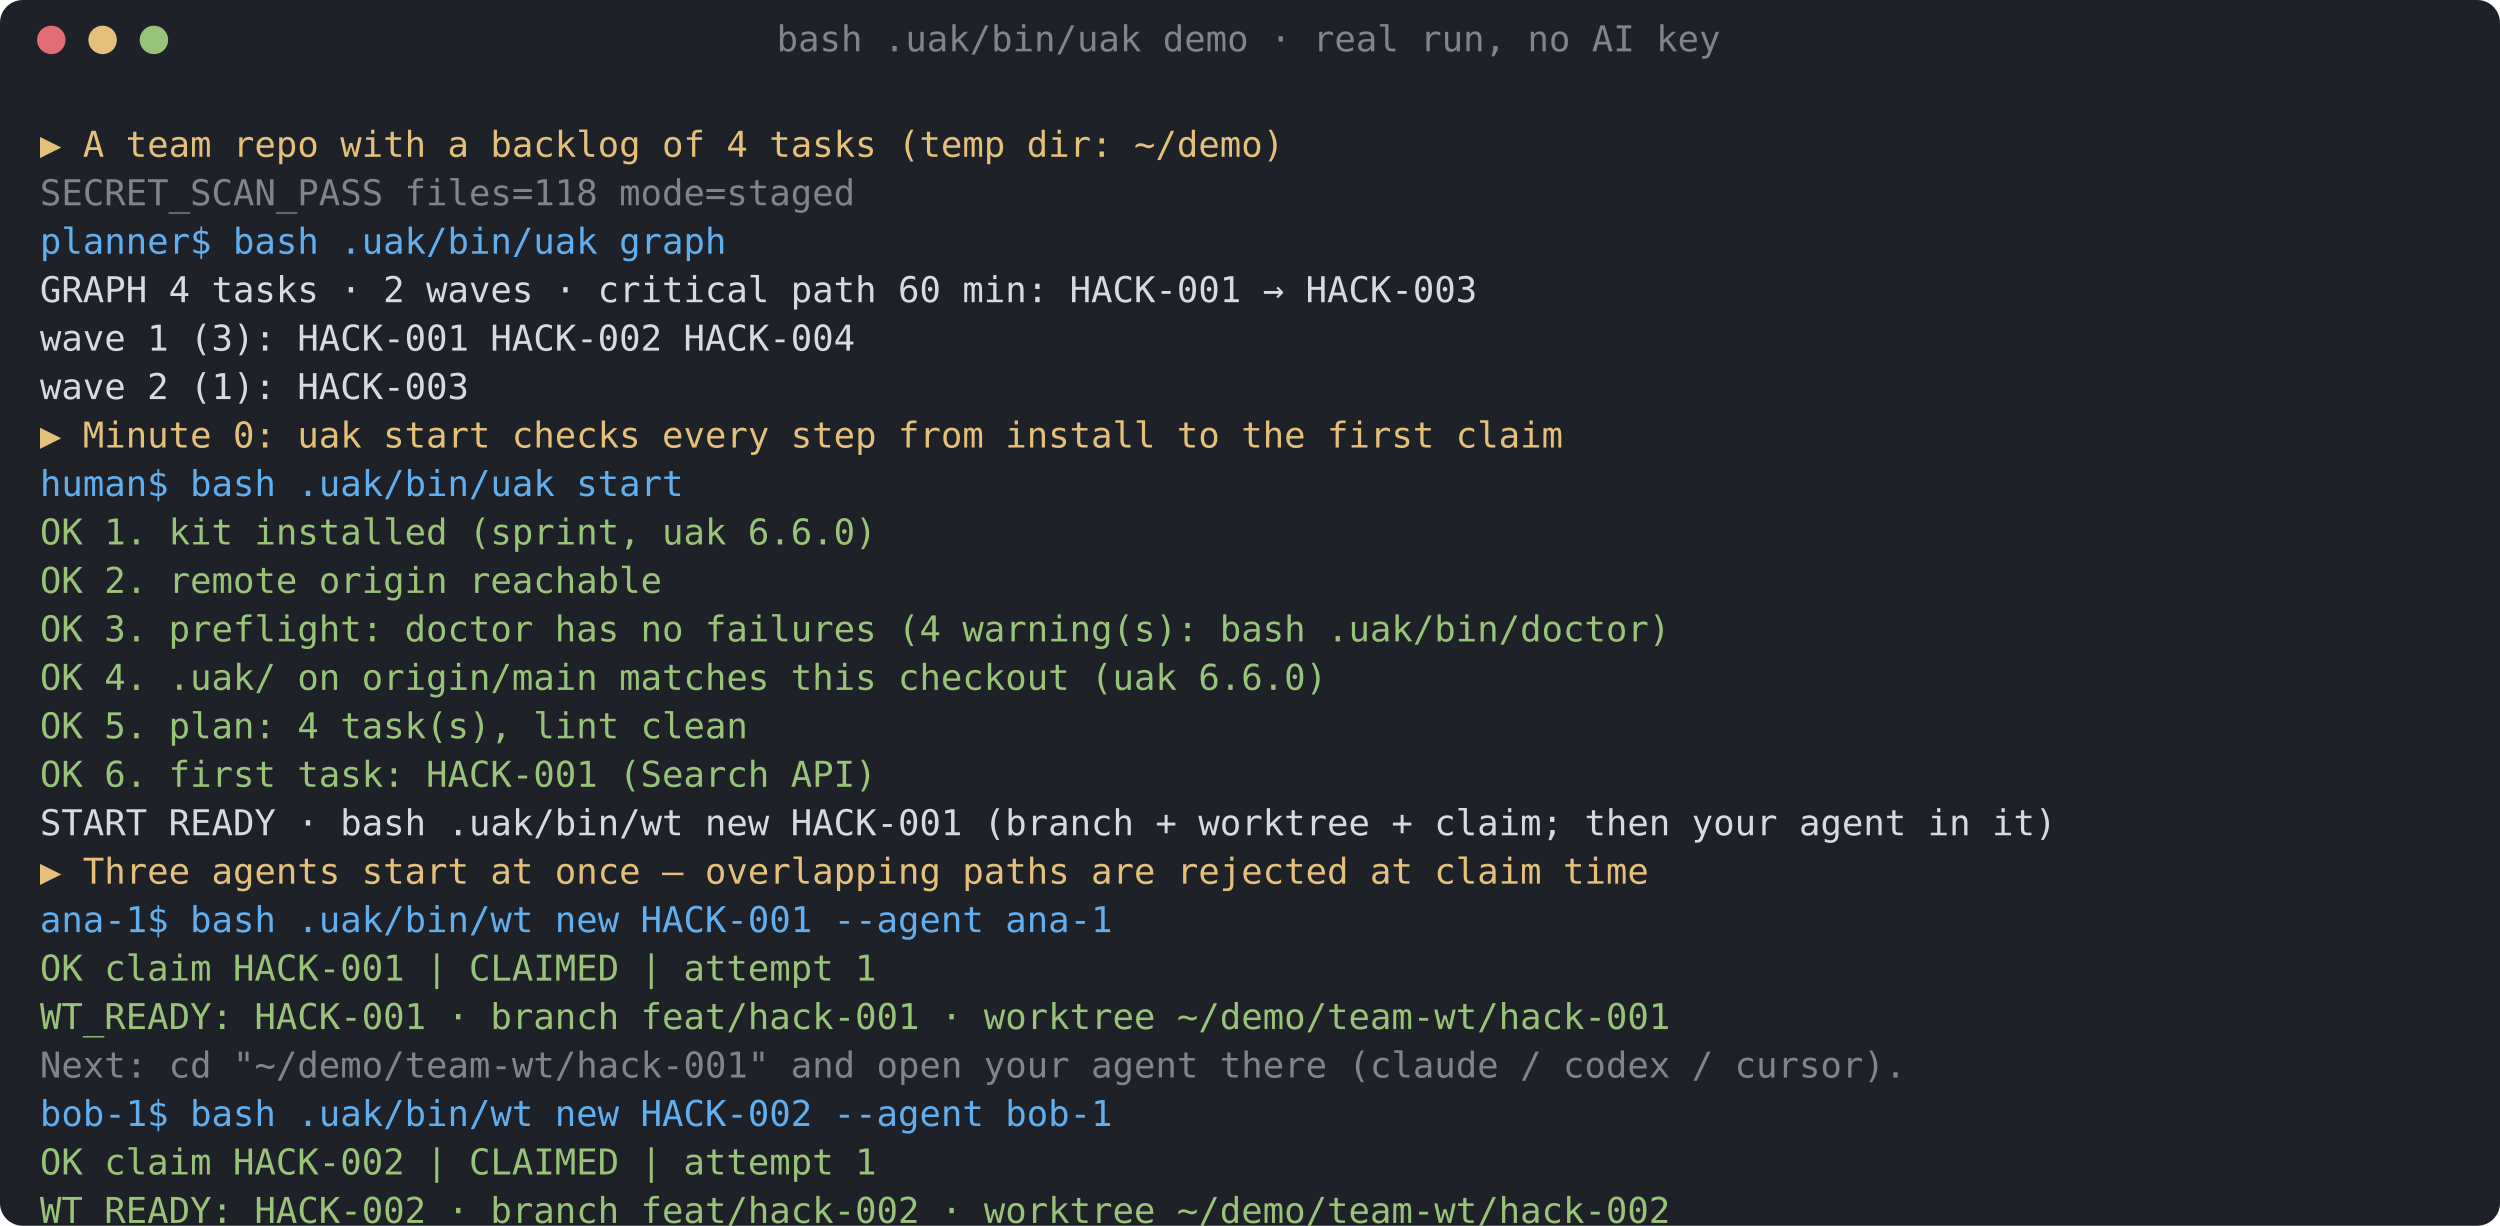
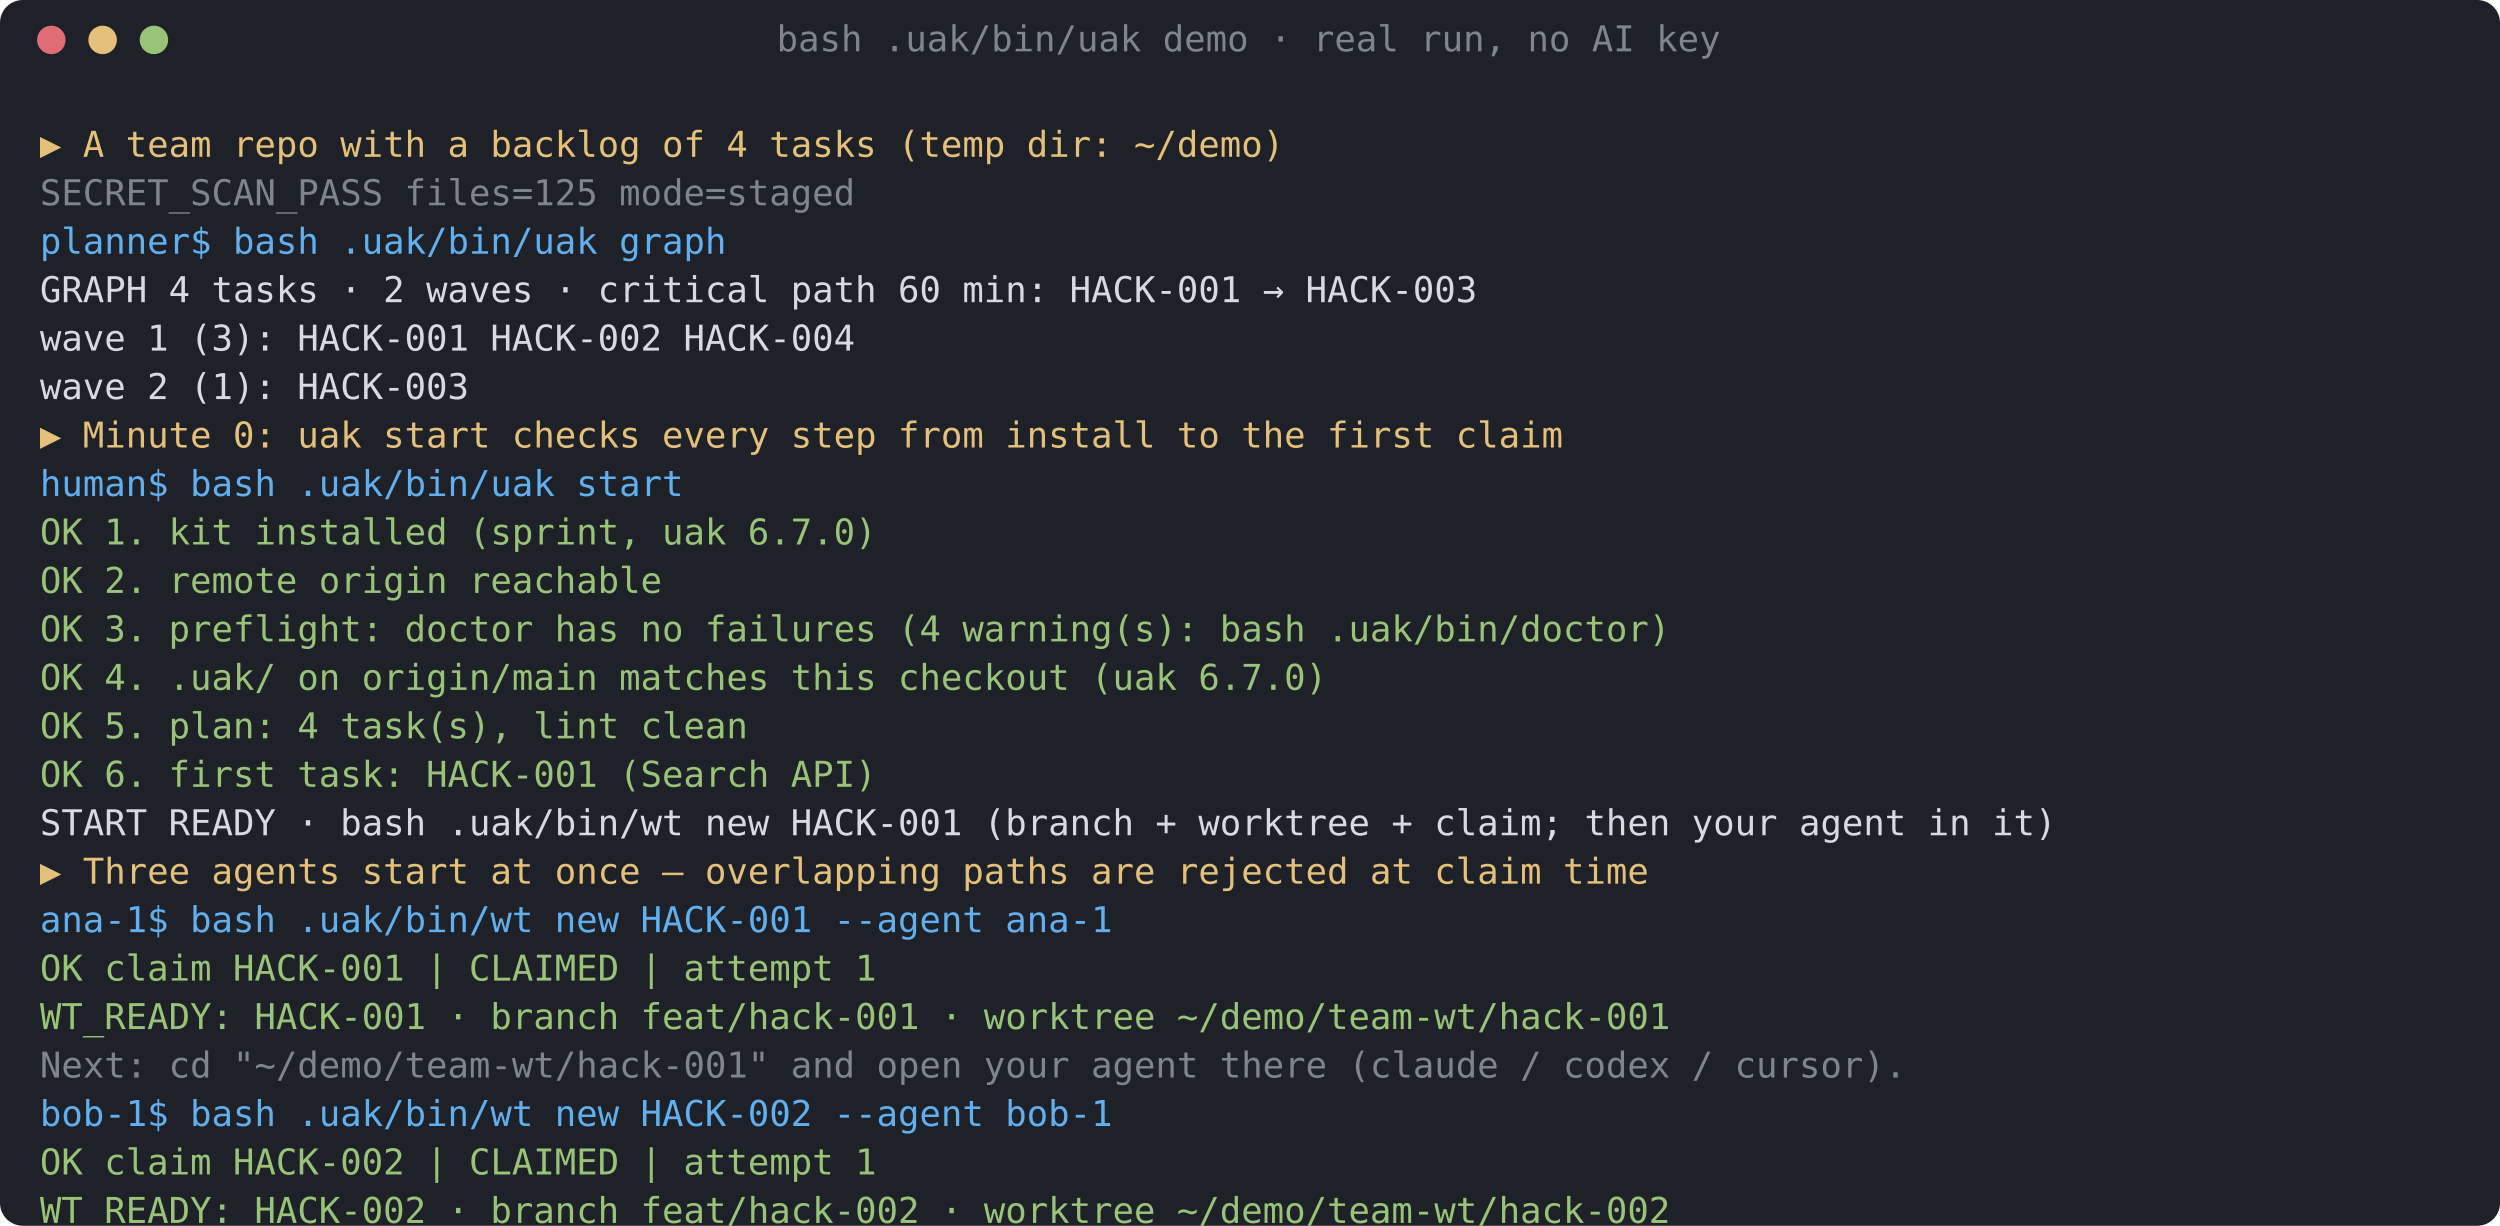
<svg xmlns="http://www.w3.org/2000/svg" width="877" height="430" viewBox="0 0 877 430" role="img" aria-label="uak demo: three agents claim, collide, loop, review and merge">
-   <style>text{font:12.5px ui-monospace,SFMono-Regular,Menlo,Consolas,monospace;white-space:pre}@keyframes l0{0%,1.705%{opacity:0}1.743%,100%{opacity:1}}.l0{animation:l0 26.40s infinite}@keyframes l1{0%,5.872%{opacity:0}5.910%,100%{opacity:1}}.l1{animation:l1 26.40s infinite}@keyframes l2{0%,6.594%{opacity:0}6.632%,100%{opacity:1}}.l2{animation:l2 26.40s infinite}@keyframes l3{0%,6.822%{opacity:0}6.859%,100%{opacity:1}}.l3{animation:l3 26.40s infinite}@keyframes l4{0%,7.049%{opacity:0}7.087%,100%{opacity:1}}.l4{animation:l4 26.40s infinite}@keyframes l5{0%,7.276%{opacity:0}7.314%,100%{opacity:1}}.l5{animation:l5 26.40s infinite}@keyframes l6{0%,7.503%{opacity:0}7.541%,100%{opacity:1}}.l6{animation:l6 26.40s infinite}@keyframes l7{0%,11.301%{opacity:0}11.338%,100%{opacity:1}}.l7{animation:l7 26.40s infinite}@keyframes l8{0%,15.467%{opacity:0}15.505%,100%{opacity:1}}.l8{animation:l8 26.40s infinite}@keyframes l9{0%,15.695%{opacity:0}15.733%,100%{opacity:1}}.l9{animation:l9 26.40s infinite}@keyframes l10{0%,15.922%{opacity:0}15.960%,100%{opacity:1}}.l10{animation:l10 26.40s infinite}@keyframes l11{0%,16.149%{opacity:0}16.187%,100%{opacity:1}}.l11{animation:l11 26.40s infinite}@keyframes l12{0%,16.377%{opacity:0}16.415%,100%{opacity:1}}.l12{animation:l12 26.40s infinite}@keyframes l13{0%,16.604%{opacity:0}16.642%,100%{opacity:1}}.l13{animation:l13 26.40s infinite}@keyframes l14{0%,16.831%{opacity:0}16.869%,100%{opacity:1}}.l14{animation:l14 26.40s infinite}@keyframes l15{0%,17.059%{opacity:0}17.096%,100%{opacity:1}}.l15{animation:l15 26.40s infinite}@keyframes l16{0%,20.855%{opacity:0}20.893%,100%{opacity:1}}.l16{animation:l16 26.40s infinite}@keyframes l17{0%,24.630%{opacity:0}24.668%,100%{opacity:1}}.l17{animation:l17 26.40s infinite}@keyframes l18{0%,24.858%{opacity:0}24.896%,100%{opacity:1}}.l18{animation:l18 26.40s infinite}@keyframes l19{0%,25.085%{opacity:0}25.123%,100%{opacity:1}}.l19{animation:l19 26.40s infinite}@keyframes l20{0%,25.312%{opacity:0}25.350%,100%{opacity:1}}.l20{animation:l20 26.40s infinite}@keyframes l21{0%,29.164%{opacity:0}29.201%,100%{opacity:1}}.l21{animation:l21 26.40s infinite}@keyframes l22{0%,29.391%{opacity:0}29.429%,100%{opacity:1}}.l22{animation:l22 26.40s infinite}@keyframes l23{0%,29.618%{opacity:0}29.656%,100%{opacity:1}}.l23{animation:l23 26.40s infinite}@keyframes l24{0%,29.845%{opacity:0}29.883%,100%{opacity:1}}.l24{animation:l24 26.40s infinite}@keyframes l25{0%,32.309%{opacity:0}32.347%,100%{opacity:1}}.l25{animation:l25 26.40s infinite}@keyframes l26{0%,32.536%{opacity:0}32.574%,100%{opacity:1}}.l26{animation:l26 26.40s infinite}@keyframes l27{0%,32.764%{opacity:0}32.802%,100%{opacity:1}}.l27{animation:l27 26.40s infinite}@keyframes l28{0%,34.176%{opacity:0}34.214%,100%{opacity:1}}.l28{animation:l28 26.40s infinite}@keyframes l29{0%,34.403%{opacity:0}34.441%,100%{opacity:1}}.l29{animation:l29 26.40s infinite}@keyframes l30{0%,34.630%{opacity:0}34.668%,100%{opacity:1}}.l30{animation:l30 26.40s infinite}@keyframes l31{0%,34.858%{opacity:0}34.896%,100%{opacity:1}}.l31{animation:l31 26.40s infinite}@keyframes l32{0%,35.085%{opacity:0}35.123%,100%{opacity:1}}.l32{animation:l32 26.40s infinite}@keyframes l33{0%,35.414%{opacity:0}35.451%,100%{opacity:1}}.l33{animation:l33 26.40s infinite}@keyframes l34{0%,35.641%{opacity:0}35.679%,100%{opacity:1}}.l34{animation:l34 26.40s infinite}@keyframes l35{0%,35.868%{opacity:0}35.906%,100%{opacity:1}}.l35{animation:l35 26.40s infinite}@keyframes l36{0%,36.095%{opacity:0}36.133%,100%{opacity:1}}.l36{animation:l36 26.40s infinite}@keyframes l37{0%,36.323%{opacity:0}36.361%,100%{opacity:1}}.l37{animation:l37 26.40s infinite}@keyframes l38{0%,36.550%{opacity:0}36.588%,100%{opacity:1}}.l38{animation:l38 26.40s infinite}@keyframes l39{0%,40.347%{opacity:0}40.385%,100%{opacity:1}}.l39{animation:l39 26.40s infinite}@keyframes l40{0%,40.626%{opacity:0}40.664%,100%{opacity:1}}.l40{animation:l40 26.40s infinite}@keyframes l41{0%,44.434%{opacity:0}44.472%,100%{opacity:1}}.l41{animation:l41 26.40s infinite}@keyframes l42{0%,48.601%{opacity:0}48.639%,100%{opacity:1}}.l42{animation:l42 26.40s infinite}@keyframes l43{0%,48.828%{opacity:0}48.866%,100%{opacity:1}}.l43{animation:l43 26.40s infinite}@keyframes l44{0%,49.056%{opacity:0}49.093%,100%{opacity:1}}.l44{animation:l44 26.40s infinite}@keyframes l45{0%,49.283%{opacity:0}49.321%,100%{opacity:1}}.l45{animation:l45 26.40s infinite}@keyframes l46{0%,49.510%{opacity:0}49.548%,100%{opacity:1}}.l46{animation:l46 26.40s infinite}@keyframes l47{0%,53.677%{opacity:0}53.715%,100%{opacity:1}}.l47{animation:l47 26.40s infinite}@keyframes l48{0%,56.662%{opacity:0}56.700%,100%{opacity:1}}.l48{animation:l48 26.40s infinite}@keyframes l49{0%,56.889%{opacity:0}56.927%,100%{opacity:1}}.l49{animation:l49 26.40s infinite}@keyframes l50{0%,57.116%{opacity:0}57.154%,100%{opacity:1}}.l50{animation:l50 26.40s infinite}@keyframes l51{0%,60.914%{opacity:0}60.952%,100%{opacity:1}}.l51{animation:l51 26.40s infinite}@keyframes l52{0%,62.681%{opacity:0}62.719%,100%{opacity:1}}.l52{animation:l52 26.40s infinite}@keyframes l53{0%,62.909%{opacity:0}62.946%,100%{opacity:1}}.l53{animation:l53 26.40s infinite}@keyframes l54{0%,67.076%{opacity:0}67.113%,100%{opacity:1}}.l54{animation:l54 26.40s infinite}@keyframes l55{0%,67.303%{opacity:0}67.341%,100%{opacity:1}}.l55{animation:l55 26.40s infinite}@keyframes l56{0%,71.099%{opacity:0}71.137%,100%{opacity:1}}.l56{animation:l56 26.40s infinite}@keyframes l57{0%,72.658%{opacity:0}72.696%,100%{opacity:1}}.l57{animation:l57 26.40s infinite}@keyframes l58{0%,72.885%{opacity:0}72.923%,100%{opacity:1}}.l58{animation:l58 26.40s infinite}@keyframes l59{0%,73.112%{opacity:0}73.150%,100%{opacity:1}}.l59{animation:l59 26.40s infinite}@keyframes l60{0%,77.279%{opacity:0}77.317%,100%{opacity:1}}.l60{animation:l60 26.40s infinite}@keyframes l61{0%,77.507%{opacity:0}77.545%,100%{opacity:1}}.l61{animation:l61 26.40s infinite}@keyframes l62{0%,77.734%{opacity:0}77.772%,100%{opacity:1}}.l62{animation:l62 26.40s infinite}@keyframes l63{0%,77.961%{opacity:0}77.999%,100%{opacity:1}}.l63{animation:l63 26.40s infinite}@keyframes l64{0%,81.757%{opacity:0}81.795%,100%{opacity:1}}.l64{animation:l64 26.40s infinite}@keyframes l65{0%,82.184%{opacity:0}82.222%,100%{opacity:1}}.l65{animation:l65 26.40s infinite}@keyframes l66{0%,82.412%{opacity:0}82.450%,100%{opacity:1}}.l66{animation:l66 26.40s infinite}@keyframes l67{0%,82.639%{opacity:0}82.677%,100%{opacity:1}}.l67{animation:l67 26.40s infinite}@keyframes l68{0%,82.866%{opacity:0}82.904%,100%{opacity:1}}.l68{animation:l68 26.40s infinite}@keyframes l69{0%,83.094%{opacity:0}83.131%,100%{opacity:1}}.l69{animation:l69 26.40s infinite}@keyframes l70{0%,83.321%{opacity:0}83.359%,100%{opacity:1}}.l70{animation:l70 26.40s infinite}@keyframes l71{0%,83.673%{opacity:0}83.711%,100%{opacity:1}}.l71{animation:l71 26.40s infinite}@keyframes l72{0%,83.900%{opacity:0}83.938%,100%{opacity:1}}.l72{animation:l72 26.40s infinite}@keyframes l73{0%,84.128%{opacity:0}84.166%,100%{opacity:1}}.l73{animation:l73 26.40s infinite}@keyframes l74{0%,84.355%{opacity:0}84.393%,100%{opacity:1}}.l74{animation:l74 26.40s infinite}@keyframes l75{0%,84.582%{opacity:0}84.620%,100%{opacity:1}}.l75{animation:l75 26.40s infinite}@keyframes l76{0%,84.810%{opacity:0}84.847%,100%{opacity:1}}.l76{animation:l76 26.40s infinite}@keyframes scroll{0%{transform:translateY(0)}29.429%{transform:translateY(-17px)}29.656%{transform:translateY(-34px)}29.883%{transform:translateY(-51px)}32.347%{transform:translateY(-68px)}32.574%{transform:translateY(-85px)}32.802%{transform:translateY(-102px)}34.214%{transform:translateY(-119px)}34.441%{transform:translateY(-136px)}34.668%{transform:translateY(-153px)}34.896%{transform:translateY(-170px)}35.123%{transform:translateY(-187px)}35.451%{transform:translateY(-204px)}35.679%{transform:translateY(-221px)}35.906%{transform:translateY(-238px)}36.133%{transform:translateY(-255px)}36.361%{transform:translateY(-272px)}36.588%{transform:translateY(-289px)}40.385%{transform:translateY(-306px)}40.664%{transform:translateY(-323px)}44.472%{transform:translateY(-340px)}48.639%{transform:translateY(-357px)}48.866%{transform:translateY(-374px)}49.093%{transform:translateY(-391px)}49.321%{transform:translateY(-408px)}49.548%{transform:translateY(-425px)}53.715%{transform:translateY(-442px)}56.700%{transform:translateY(-459px)}56.927%{transform:translateY(-476px)}57.154%{transform:translateY(-493px)}60.952%{transform:translateY(-510px)}62.719%{transform:translateY(-527px)}62.946%{transform:translateY(-544px)}67.113%{transform:translateY(-561px)}67.341%{transform:translateY(-578px)}71.137%{transform:translateY(-595px)}72.696%{transform:translateY(-612px)}72.923%{transform:translateY(-629px)}73.150%{transform:translateY(-646px)}77.317%{transform:translateY(-663px)}77.545%{transform:translateY(-680px)}77.772%{transform:translateY(-697px)}77.999%{transform:translateY(-714px)}81.795%{transform:translateY(-731px)}82.222%{transform:translateY(-748px)}82.450%{transform:translateY(-765px)}82.677%{transform:translateY(-782px)}82.904%{transform:translateY(-799px)}83.131%{transform:translateY(-816px)}83.359%{transform:translateY(-833px)}83.711%{transform:translateY(-850px)}83.938%{transform:translateY(-867px)}84.166%{transform:translateY(-884px)}84.393%{transform:translateY(-901px)}84.620%{transform:translateY(-918px)}84.847%{transform:translateY(-935px)}100%{transform:translateY(-935px)}}.scroll{animation:scroll 26.40s steps(1,end) infinite}</style>
+   <style>text{font:12.5px ui-monospace,SFMono-Regular,Menlo,Consolas,monospace;white-space:pre}@keyframes l0{0%,1.697%{opacity:0}1.735%,100%{opacity:1}}.l0{animation:l0 26.51s infinite}@keyframes l1{0%,5.846%{opacity:0}5.884%,100%{opacity:1}}.l1{animation:l1 26.51s infinite}@keyframes l2{0%,6.664%{opacity:0}6.701%,100%{opacity:1}}.l2{animation:l2 26.51s infinite}@keyframes l3{0%,6.890%{opacity:0}6.928%,100%{opacity:1}}.l3{animation:l3 26.51s infinite}@keyframes l4{0%,7.116%{opacity:0}7.154%,100%{opacity:1}}.l4{animation:l4 26.51s infinite}@keyframes l5{0%,7.343%{opacity:0}7.380%,100%{opacity:1}}.l5{animation:l5 26.51s infinite}@keyframes l6{0%,7.569%{opacity:0}7.607%,100%{opacity:1}}.l6{animation:l6 26.51s infinite}@keyframes l7{0%,11.349%{opacity:0}11.387%,100%{opacity:1}}.l7{animation:l7 26.51s infinite}@keyframes l8{0%,15.498%{opacity:0}15.536%,100%{opacity:1}}.l8{animation:l8 26.51s infinite}@keyframes l9{0%,15.724%{opacity:0}15.762%,100%{opacity:1}}.l9{animation:l9 26.51s infinite}@keyframes l10{0%,15.951%{opacity:0}15.988%,100%{opacity:1}}.l10{animation:l10 26.51s infinite}@keyframes l11{0%,16.177%{opacity:0}16.215%,100%{opacity:1}}.l11{animation:l11 26.51s infinite}@keyframes l12{0%,16.403%{opacity:0}16.441%,100%{opacity:1}}.l12{animation:l12 26.51s infinite}@keyframes l13{0%,16.630%{opacity:0}16.667%,100%{opacity:1}}.l13{animation:l13 26.51s infinite}@keyframes l14{0%,16.856%{opacity:0}16.894%,100%{opacity:1}}.l14{animation:l14 26.51s infinite}@keyframes l15{0%,17.082%{opacity:0}17.120%,100%{opacity:1}}.l15{animation:l15 26.51s infinite}@keyframes l16{0%,20.861%{opacity:0}20.899%,100%{opacity:1}}.l16{animation:l16 26.51s infinite}@keyframes l17{0%,24.692%{opacity:0}24.730%,100%{opacity:1}}.l17{animation:l17 26.51s infinite}@keyframes l18{0%,24.918%{opacity:0}24.956%,100%{opacity:1}}.l18{animation:l18 26.51s infinite}@keyframes l19{0%,25.145%{opacity:0}25.182%,100%{opacity:1}}.l19{animation:l19 26.51s infinite}@keyframes l20{0%,25.371%{opacity:0}25.409%,100%{opacity:1}}.l20{animation:l20 26.51s infinite}@keyframes l21{0%,29.309%{opacity:0}29.347%,100%{opacity:1}}.l21{animation:l21 26.51s infinite}@keyframes l22{0%,29.536%{opacity:0}29.573%,100%{opacity:1}}.l22{animation:l22 26.51s infinite}@keyframes l23{0%,29.762%{opacity:0}29.800%,100%{opacity:1}}.l23{animation:l23 26.51s infinite}@keyframes l24{0%,29.988%{opacity:0}30.026%,100%{opacity:1}}.l24{animation:l24 26.51s infinite}@keyframes l25{0%,32.549%{opacity:0}32.586%,100%{opacity:1}}.l25{animation:l25 26.51s infinite}@keyframes l26{0%,32.775%{opacity:0}32.813%,100%{opacity:1}}.l26{animation:l26 26.51s infinite}@keyframes l27{0%,33.001%{opacity:0}33.039%,100%{opacity:1}}.l27{animation:l27 26.51s infinite}@keyframes l28{0%,34.436%{opacity:0}34.473%,100%{opacity:1}}.l28{animation:l28 26.51s infinite}@keyframes l29{0%,34.662%{opacity:0}34.700%,100%{opacity:1}}.l29{animation:l29 26.51s infinite}@keyframes l30{0%,34.888%{opacity:0}34.926%,100%{opacity:1}}.l30{animation:l30 26.51s infinite}@keyframes l31{0%,35.114%{opacity:0}35.152%,100%{opacity:1}}.l31{animation:l31 26.51s infinite}@keyframes l32{0%,35.341%{opacity:0}35.379%,100%{opacity:1}}.l32{animation:l32 26.51s infinite}@keyframes l33{0%,35.666%{opacity:0}35.704%,100%{opacity:1}}.l33{animation:l33 26.51s infinite}@keyframes l34{0%,35.893%{opacity:0}35.930%,100%{opacity:1}}.l34{animation:l34 26.51s infinite}@keyframes l35{0%,36.119%{opacity:0}36.157%,100%{opacity:1}}.l35{animation:l35 26.51s infinite}@keyframes l36{0%,36.345%{opacity:0}36.383%,100%{opacity:1}}.l36{animation:l36 26.51s infinite}@keyframes l37{0%,36.571%{opacity:0}36.609%,100%{opacity:1}}.l37{animation:l37 26.51s infinite}@keyframes l38{0%,36.798%{opacity:0}36.835%,100%{opacity:1}}.l38{animation:l38 26.51s infinite}@keyframes l39{0%,40.578%{opacity:0}40.615%,100%{opacity:1}}.l39{animation:l39 26.51s infinite}@keyframes l40{0%,40.856%{opacity:0}40.893%,100%{opacity:1}}.l40{animation:l40 26.51s infinite}@keyframes l41{0%,44.647%{opacity:0}44.685%,100%{opacity:1}}.l41{animation:l41 26.51s infinite}@keyframes l42{0%,48.796%{opacity:0}48.834%,100%{opacity:1}}.l42{animation:l42 26.51s infinite}@keyframes l43{0%,49.022%{opacity:0}49.060%,100%{opacity:1}}.l43{animation:l43 26.51s infinite}@keyframes l44{0%,49.249%{opacity:0}49.286%,100%{opacity:1}}.l44{animation:l44 26.51s infinite}@keyframes l45{0%,49.475%{opacity:0}49.513%,100%{opacity:1}}.l45{animation:l45 26.51s infinite}@keyframes l46{0%,49.701%{opacity:0}49.739%,100%{opacity:1}}.l46{animation:l46 26.51s infinite}@keyframes l47{0%,53.850%{opacity:0}53.888%,100%{opacity:1}}.l47{animation:l47 26.51s infinite}@keyframes l48{0%,56.813%{opacity:0}56.851%,100%{opacity:1}}.l48{animation:l48 26.51s infinite}@keyframes l49{0%,57.039%{opacity:0}57.077%,100%{opacity:1}}.l49{animation:l49 26.51s infinite}@keyframes l50{0%,57.266%{opacity:0}57.303%,100%{opacity:1}}.l50{animation:l50 26.51s infinite}@keyframes l51{0%,61.045%{opacity:0}61.083%,100%{opacity:1}}.l51{animation:l51 26.51s infinite}@keyframes l52{0%,62.816%{opacity:0}62.854%,100%{opacity:1}}.l52{animation:l52 26.51s infinite}@keyframes l53{0%,63.042%{opacity:0}63.080%,100%{opacity:1}}.l53{animation:l53 26.51s infinite}@keyframes l54{0%,67.191%{opacity:0}67.229%,100%{opacity:1}}.l54{animation:l54 26.51s infinite}@keyframes l55{0%,67.418%{opacity:0}67.455%,100%{opacity:1}}.l55{animation:l55 26.51s infinite}@keyframes l56{0%,71.198%{opacity:0}71.235%,100%{opacity:1}}.l56{animation:l56 26.51s infinite}@keyframes l57{0%,72.760%{opacity:0}72.797%,100%{opacity:1}}.l57{animation:l57 26.51s infinite}@keyframes l58{0%,72.986%{opacity:0}73.024%,100%{opacity:1}}.l58{animation:l58 26.51s infinite}@keyframes l59{0%,73.212%{opacity:0}73.250%,100%{opacity:1}}.l59{animation:l59 26.51s infinite}@keyframes l60{0%,77.361%{opacity:0}77.399%,100%{opacity:1}}.l60{animation:l60 26.51s infinite}@keyframes l61{0%,77.588%{opacity:0}77.625%,100%{opacity:1}}.l61{animation:l61 26.51s infinite}@keyframes l62{0%,77.814%{opacity:0}77.852%,100%{opacity:1}}.l62{animation:l62 26.51s infinite}@keyframes l63{0%,78.040%{opacity:0}78.078%,100%{opacity:1}}.l63{animation:l63 26.51s infinite}@keyframes l64{0%,81.821%{opacity:0}81.859%,100%{opacity:1}}.l64{animation:l64 26.51s infinite}@keyframes l65{0%,82.249%{opacity:0}82.286%,100%{opacity:1}}.l65{animation:l65 26.51s infinite}@keyframes l66{0%,82.475%{opacity:0}82.513%,100%{opacity:1}}.l66{animation:l66 26.51s infinite}@keyframes l67{0%,82.701%{opacity:0}82.739%,100%{opacity:1}}.l67{animation:l67 26.51s infinite}@keyframes l68{0%,82.927%{opacity:0}82.965%,100%{opacity:1}}.l68{animation:l68 26.51s infinite}@keyframes l69{0%,83.154%{opacity:0}83.192%,100%{opacity:1}}.l69{animation:l69 26.51s infinite}@keyframes l70{0%,83.380%{opacity:0}83.418%,100%{opacity:1}}.l70{animation:l70 26.51s infinite}@keyframes l71{0%,83.743%{opacity:0}83.781%,100%{opacity:1}}.l71{animation:l71 26.51s infinite}@keyframes l72{0%,83.969%{opacity:0}84.007%,100%{opacity:1}}.l72{animation:l72 26.51s infinite}@keyframes l73{0%,84.196%{opacity:0}84.233%,100%{opacity:1}}.l73{animation:l73 26.51s infinite}@keyframes l74{0%,84.422%{opacity:0}84.460%,100%{opacity:1}}.l74{animation:l74 26.51s infinite}@keyframes l75{0%,84.648%{opacity:0}84.686%,100%{opacity:1}}.l75{animation:l75 26.51s infinite}@keyframes l76{0%,84.875%{opacity:0}84.912%,100%{opacity:1}}.l76{animation:l76 26.51s infinite}@keyframes scroll{0%{transform:translateY(0)}29.573%{transform:translateY(-17px)}29.800%{transform:translateY(-34px)}30.026%{transform:translateY(-51px)}32.586%{transform:translateY(-68px)}32.813%{transform:translateY(-85px)}33.039%{transform:translateY(-102px)}34.473%{transform:translateY(-119px)}34.700%{transform:translateY(-136px)}34.926%{transform:translateY(-153px)}35.152%{transform:translateY(-170px)}35.379%{transform:translateY(-187px)}35.704%{transform:translateY(-204px)}35.930%{transform:translateY(-221px)}36.157%{transform:translateY(-238px)}36.383%{transform:translateY(-255px)}36.609%{transform:translateY(-272px)}36.835%{transform:translateY(-289px)}40.615%{transform:translateY(-306px)}40.893%{transform:translateY(-323px)}44.685%{transform:translateY(-340px)}48.834%{transform:translateY(-357px)}49.060%{transform:translateY(-374px)}49.286%{transform:translateY(-391px)}49.513%{transform:translateY(-408px)}49.739%{transform:translateY(-425px)}53.888%{transform:translateY(-442px)}56.851%{transform:translateY(-459px)}57.077%{transform:translateY(-476px)}57.303%{transform:translateY(-493px)}61.083%{transform:translateY(-510px)}62.854%{transform:translateY(-527px)}63.080%{transform:translateY(-544px)}67.229%{transform:translateY(-561px)}67.455%{transform:translateY(-578px)}71.235%{transform:translateY(-595px)}72.797%{transform:translateY(-612px)}73.024%{transform:translateY(-629px)}73.250%{transform:translateY(-646px)}77.399%{transform:translateY(-663px)}77.625%{transform:translateY(-680px)}77.852%{transform:translateY(-697px)}78.078%{transform:translateY(-714px)}81.859%{transform:translateY(-731px)}82.286%{transform:translateY(-748px)}82.513%{transform:translateY(-765px)}82.739%{transform:translateY(-782px)}82.965%{transform:translateY(-799px)}83.192%{transform:translateY(-816px)}83.418%{transform:translateY(-833px)}83.781%{transform:translateY(-850px)}84.007%{transform:translateY(-867px)}84.233%{transform:translateY(-884px)}84.460%{transform:translateY(-901px)}84.686%{transform:translateY(-918px)}84.912%{transform:translateY(-935px)}100%{transform:translateY(-935px)}}.scroll{animation:scroll 26.51s steps(1,end) infinite}</style>
  <rect width="100%" height="100%" rx="8" fill="#1e2127" />
  <circle cx="18" cy="14" r="5" fill="#e06c75" />
  <circle cx="36" cy="14" r="5" fill="#e5c07b" />
  <circle cx="54" cy="14" r="5" fill="#98c379" />
  <text x="438" y="18" fill="#7f848e" text-anchor="middle">bash .uak/bin/uak demo · real run, no AI key</text>
  <clipPath id="c">
    <rect x="0" y="28" width="877" height="402" />
  </clipPath>
  <g clip-path="url(#c)">
    <g class="scroll">
      <text class="l0" x="14" y="55" fill="#e5c07b">▶ A team repo with a backlog of 4 tasks (temp dir: ~/demo)</text>
-       <text class="l1" x="14" y="72" fill="#7f848e">SECRET_SCAN_PASS files=118 mode=staged</text>
+       <text class="l1" x="14" y="72" fill="#7f848e">SECRET_SCAN_PASS files=125 mode=staged</text>
      <text class="l2" x="14" y="89" fill="#61afef">  planner$ bash .uak/bin/uak graph</text>
      <text class="l3" x="14" y="106" fill="#d7dae0">    GRAPH 4 tasks · 2 waves · critical path 60 min: HACK-001 → HACK-003</text>
      <text class="l4" x="14" y="123" fill="#d7dae0">    wave 1 (3): HACK-001 HACK-002 HACK-004</text>
      <text class="l5" x="14" y="140" fill="#d7dae0">    wave 2 (1): HACK-003</text>
      <text class="l6" x="14" y="157" fill="#e5c07b">▶ Minute 0: uak start checks every step from install to the first claim</text>
      <text class="l7" x="14" y="174" fill="#61afef">  human$ bash .uak/bin/uak start</text>
-       <text class="l8" x="14" y="191" fill="#98c379">    OK    1. kit installed (sprint, uak 6.6.0)</text>
+       <text class="l8" x="14" y="191" fill="#98c379">    OK    1. kit installed (sprint, uak 6.7.0)</text>
      <text class="l9" x="14" y="208" fill="#98c379">    OK    2. remote origin reachable</text>
      <text class="l10" x="14" y="225" fill="#98c379">    OK    3. preflight: doctor has no failures (4 warning(s): bash .uak/bin/doctor)</text>
-       <text class="l11" x="14" y="242" fill="#98c379">    OK    4. .uak/ on origin/main matches this checkout (uak 6.6.0)</text>
+       <text class="l11" x="14" y="242" fill="#98c379">    OK    4. .uak/ on origin/main matches this checkout (uak 6.7.0)</text>
      <text class="l12" x="14" y="259" fill="#98c379">    OK    5. plan: 4 task(s), lint clean</text>
      <text class="l13" x="14" y="276" fill="#98c379">    OK    6. first task: HACK-001 (Search API)</text>
      <text class="l14" x="14" y="293" fill="#d7dae0">    START READY · bash .uak/bin/wt new HACK-001   (branch + worktree + claim; then your agent in it)</text>
      <text class="l15" x="14" y="310" fill="#e5c07b">▶ Three agents start at once — overlapping paths are rejected at claim time</text>
      <text class="l16" x="14" y="327" fill="#61afef">  ana-1$ bash .uak/bin/wt new HACK-001 --agent ana-1</text>
      <text class="l17" x="14" y="344" fill="#98c379">    OK claim HACK-001 | CLAIMED | attempt 1</text>
      <text class="l18" x="14" y="361" fill="#98c379">    WT_READY: HACK-001 · branch feat/hack-001 · worktree ~/demo/team-wt/hack-001</text>
      <text class="l19" x="14" y="378" fill="#7f848e">    Next: cd "~/demo/team-wt/hack-001" and open your agent there (claude / codex / cursor).</text>
      <text class="l20" x="14" y="395" fill="#61afef">  bob-1$ bash .uak/bin/wt new HACK-002 --agent bob-1</text>
      <text class="l21" x="14" y="412" fill="#98c379">    OK claim HACK-002 | CLAIMED | attempt 1</text>
      <text class="l22" x="14" y="429" fill="#98c379">    WT_READY: HACK-002 · branch feat/hack-002 · worktree ~/demo/team-wt/hack-002</text>
      <text class="l23" x="14" y="446" fill="#7f848e">    Next: cd "~/demo/team-wt/hack-002" and open your agent there (claude / codex / cursor).</text>
      <text class="l24" x="14" y="463" fill="#61afef">  cy-1$ bash .uak/bin/wt new HACK-004 --agent cy-1</text>
      <text class="l25" x="14" y="480" fill="#e06c75">    CONFLICT: HACK-004 overlaps HACK-001 (ana-1); pick another task, or wait once: uak wait HACK-001 --for integrated </text>
      <text class="l26" x="14" y="497" fill="#98c379">  ✓ cy-1 cannot take HACK-004: it overlaps ana-1's src/api.sh</text>
      <text class="l27" x="14" y="514" fill="#61afef">  cy-1$ bash .uak/bin/uak next</text>
      <text class="l28" x="14" y="531" fill="#d7dae0">    No eligible candidate (priority, dependencies, claims or authorization).</text>
      <text class="l29" x="14" y="548" fill="#d7dae0">    Why not HACK-004: its Paths overlap HACK-001 of ana-1 (CLAIMED); it opens when that one merges.</text>
      <text class="l30" x="14" y="565" fill="#d7dae0">    Waiting on dependencies: 1 task(s); HACK-003 waits on HACK-001 (CLAIMED).</text>
      <text class="l31" x="14" y="582" fill="#d7dae0">    Idle: improve tests → polish demo → rehearse. Do not poll uak next in a loop; wait for a message or a new task.</text>
      <text class="l32" x="14" y="599" fill="#61afef">  human$ bash .uak/bin/board</text>
-       <text class="l33" x="14" y="616" fill="#d7dae0">    UAK BOARD · main@74002b4 · 4 tasks · CLAIMED 2 · AVAILABLE 2 · freeze in 5h59m</text>
+       <text class="l33" x="14" y="616" fill="#d7dae0">    UAK BOARD · main@878f832 · 4 tasks · CLAIMED 2 · AVAILABLE 2 · freeze in 5h59m</text>
      <text class="l34" x="14" y="633" fill="#d7dae0">    CLAIMED    HACK-001  ana-1      lease 44m    w1  Search API</text>
      <text class="l35" x="14" y="650" fill="#d7dae0">    CLAIMED    HACK-002  bob-1      lease 44m    w1  Results UI</text>
      <text class="l36" x="14" y="667" fill="#d7dae0">    AVAILABLE  HACK-003  P0         -            w2  Ranking</text>
      <text class="l37" x="14" y="684" fill="#d7dae0">    AVAILABLE  HACK-004  P1         -            w1  API cache</text>
      <text class="l38" x="14" y="701" fill="#e5c07b">▶ ana-1 sees the test fail on its assertion before touching the code (test-first)</text>
      <text class="l39" x="14" y="718" fill="#61afef">  ana-1$ bash .uak/bin/uak red HACK-001</text>
      <text class="l40" x="14" y="735" fill="#e5c07b">▶ ana-1 fixes the failing API with a bounded loop (fake agent: no AI key needed)</text>
      <text class="l41" x="14" y="752" fill="#61afef">  ana-1$ bash .uak/bin/uak loop --verify bash tests/api_test.sh --agent bash ~/demo/fake-agent.sh --max 5 --task HACK-</text>
      <text class="l42" x="14" y="769" fill="#e06c75">    LOOP_FAIL iteration=1 exit=1 · expected: 3 results for pompe, got: 0 results for pompe</text>
      <text class="l43" x="14" y="786" fill="#e06c75">    LOOP_FAIL iteration=2 exit=1 · expected: 3 results for pompe, got: 2 results for pompe</text>
      <text class="l44" x="14" y="803" fill="#98c379">    LOOP_PASS iteration=3 · api ok</text>
      <text class="l45" x="14" y="820" fill="#7f848e">    LOOP_SUMMARY 3 iteration(s) · 1 s · changed: 1 file changed, 1 insertion(+), 1 deletion(-) · log ~/demo/team/.git/</text>
      <text class="l46" x="14" y="837" fill="#e5c07b">▶ ana-1 ships: push + PR + evidence → a reviewer is asked by rotation</text>
      <text class="l47" x="14" y="854" fill="#61afef">  ana-1$ bash .uak/bin/uak done HACK-001 --pr https://github.com/example/demo/pull/1 --evidence bash tests/api_test.sh</text>
      <text class="l48" x="14" y="871" fill="#98c379">    OK done HACK-001 | REVIEW | attempt 1</text>
      <text class="l49" x="14" y="888" fill="#7f848e">    Next: bash .uak/bin/uak wait HACK-001 --for approve (one call; returns on approve or reject). Meanwhile: uak next </text>
      <text class="l50" x="14" y="905" fill="#e5c07b">▶ bob-1 (not the author) reviews the exact SHA, then the gated merge queue integrates it</text>
-       <text class="l51" x="14" y="922" fill="#61afef">  bob-1$ bash .uak/bin/uak review HACK-001 --sha 76f9645 --verdict approve</text>
+       <text class="l51" x="14" y="922" fill="#61afef">  bob-1$ bash .uak/bin/uak review HACK-001 --sha 9b46255 --verdict approve</text>
      <text class="l52" x="14" y="939" fill="#98c379">    OK review HACK-001 | REVIEW | attempt 1</text>
      <text class="l53" x="14" y="956" fill="#61afef">  ana-1$ bash .uak/bin/uak merge HACK-001</text>
-       <text class="l54" x="14" y="973" fill="#98c379">    OK merge HACK-001 | INTEGRATED | bb328cb | review bob-1 | atomic claims+main</text>
+       <text class="l54" x="14" y="973" fill="#98c379">    OK merge HACK-001 | INTEGRATED | a52e12d | review bob-1 | atomic claims+main</text>
      <text class="l55" x="14" y="990" fill="#e5c07b">▶ The dependent task unlocks by itself</text>
      <text class="l56" x="14" y="1007" fill="#61afef">  cy-1$ bash .uak/bin/uak next</text>
      <text class="l57" x="14" y="1024" fill="#d7dae0">    HACK-003 | AVAILABLE | P0</text>
      <text class="l58" x="14" y="1041" fill="#7f848e">    Next: Write its tests, see them fail (uak red HACK-003), then implement until this passes: true</text>
      <text class="l59" x="14" y="1058" fill="#61afef">  cy-1$ bash .uak/bin/wt new HACK-003 --agent cy-1</text>
      <text class="l60" x="14" y="1075" fill="#98c379">    OK claim HACK-003 | CLAIMED | attempt 1</text>
      <text class="l61" x="14" y="1092" fill="#98c379">    WT_READY: HACK-003 · branch feat/hack-003 · worktree ~/demo/team-wt/hack-003</text>
      <text class="l62" x="14" y="1109" fill="#7f848e">    Next: cd "~/demo/team-wt/hack-003" and open your agent there (claude / codex / cursor).</text>
      <text class="l63" x="14" y="1126" fill="#e5c07b">▶ What the human sees: one board, one set of numbers</text>
      <text class="l64" x="14" y="1143" fill="#61afef">  human$ bash .uak/bin/board</text>
-       <text class="l65" x="14" y="1160" fill="#d7dae0">    UAK BOARD · main@bb328cb · 4 tasks · CLAIMED 2 · AVAILABLE 1 · INTEGRATED 1 · freeze in 5h59m</text>
+       <text class="l65" x="14" y="1160" fill="#d7dae0">    UAK BOARD · main@a52e12d · 4 tasks · CLAIMED 2 · AVAILABLE 1 · INTEGRATED 1 · freeze in 5h59m</text>
      <text class="l66" x="14" y="1177" fill="#d7dae0">    CLAIMED    HACK-002  bob-1      lease 44m    w1  Results UI</text>
      <text class="l67" x="14" y="1194" fill="#d7dae0">    CLAIMED    HACK-003  cy-1       lease 44m    w2  Ranking</text>
      <text class="l68" x="14" y="1211" fill="#d7dae0">    AVAILABLE  HACK-004  P1         -            w1  API cache</text>
      <text class="l69" x="14" y="1228" fill="#98c379">    INTEGRATED HACK-001</text>
      <text class="l70" x="14" y="1245" fill="#61afef">  human$ bash .uak/bin/stats</text>
      <text class="l71" x="14" y="1262" fill="#d7dae0">    UAK STATS · claims commits 12</text>
      <text class="l72" x="14" y="1279" fill="#d7dae0">    tasks: CLAIMED 2 · INTEGRATED 1</text>
      <text class="l73" x="14" y="1296" fill="#d7dae0">    messages: 3</text>
      <text class="l74" x="14" y="1313" fill="#d7dae0">    reviews: approve 1 · reject 0</text>
      <text class="l75" x="14" y="1330" fill="#98c379">✓ Done: 3 agents, 1 conflict avoided, 1 red before the code, 1 bounded loop, 1 independent review, 1 gated merge.</text>
      <text class="l76" x="14" y="1347" fill="#d7dae0">  Use it for real: bash install.sh --mode sprint &lt;your-repo&gt;</text>
    </g>
  </g>
</svg>
